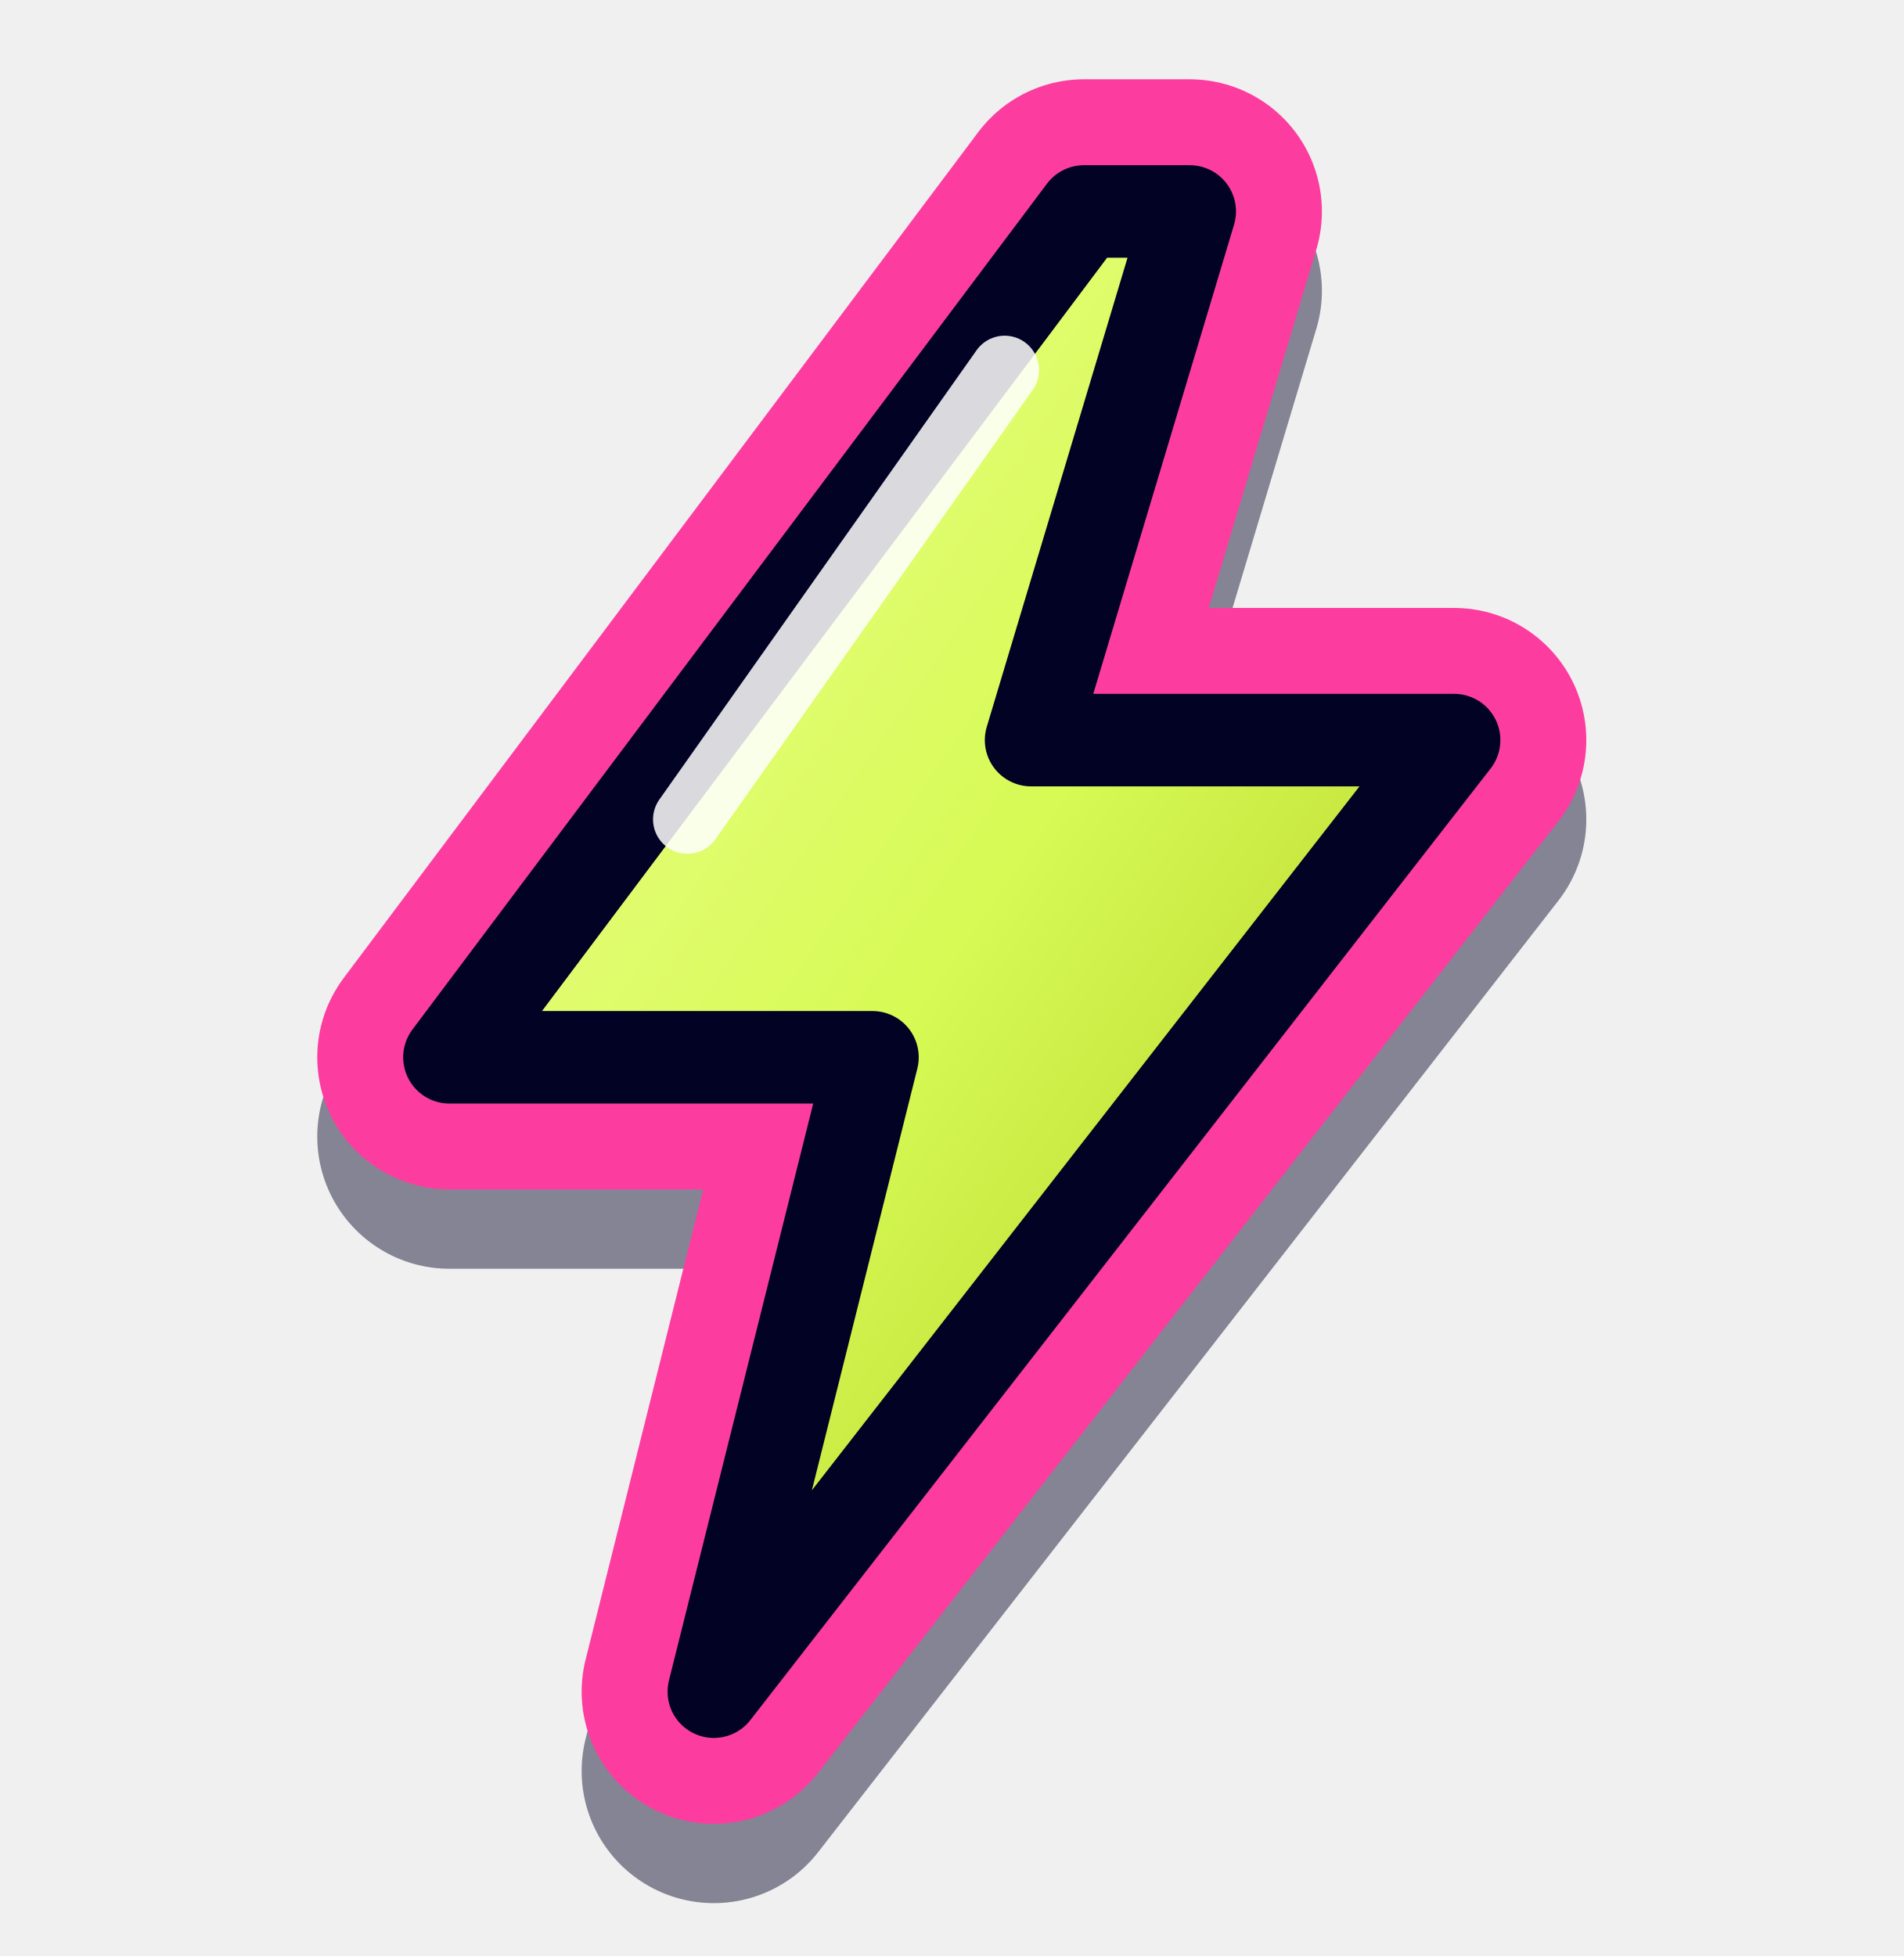
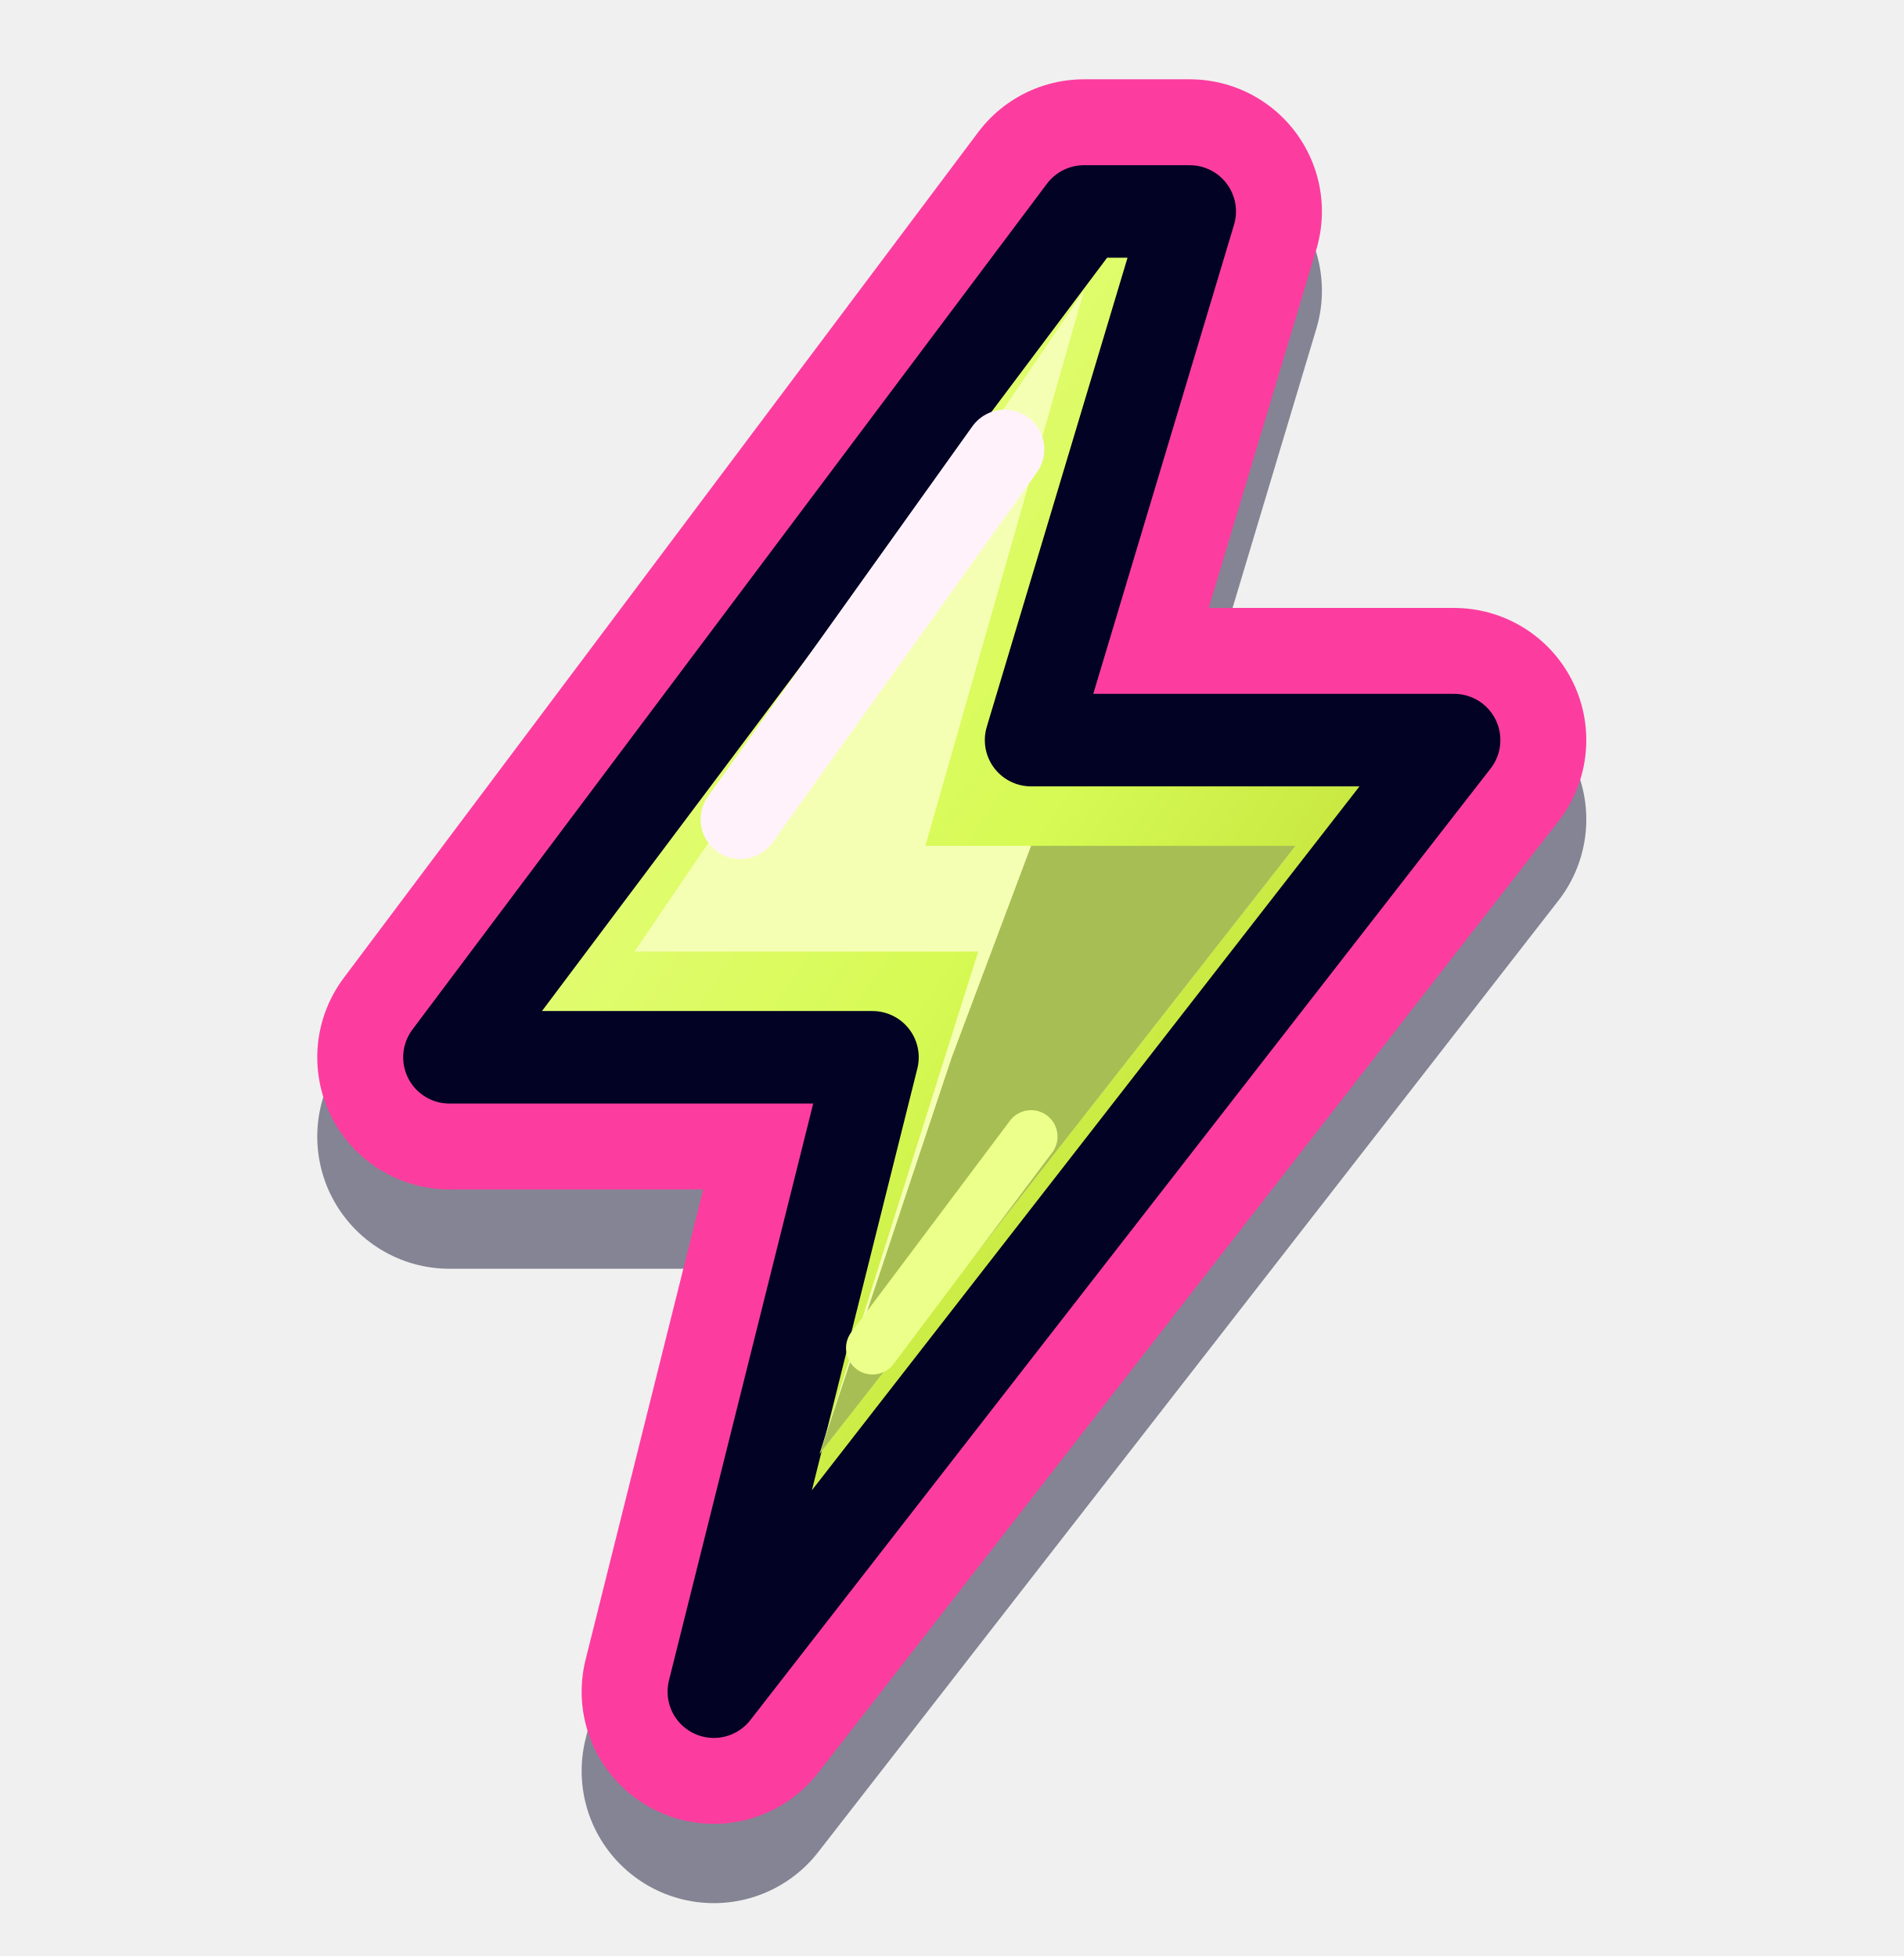
<svg xmlns="http://www.w3.org/2000/svg" xmlns:xlink="http://www.w3.org/1999/xlink" viewBox="-4 -4 72 74">
  <defs>
    <linearGradient id="bolt-fill" x1="0" y1="0" x2="1" y2="1">
      <stop offset="0" stop-color="#f0ff9c" />
      <stop offset="0.5" stop-color="#d7fa54" />
      <stop offset="1" stop-color="#a8c018" />
    </linearGradient>
    <path id="bolt-shape" d="M37 4L13 36H29L23 60L51 24H35L41 4Z" />
+     <clipPath id="bolt-relief">
+       <use href="#bolt-shape" />
+     </clipPath>
  </defs>
  <use xlink:href="#bolt-shape" href="#bolt-shape" transform="translate(0 3)" fill="none" stroke="#010224" stroke-opacity="0.45" stroke-width="10" stroke-linejoin="round" />
  <use xlink:href="#bolt-shape" href="#bolt-shape" fill="none" stroke="#fc3d9f" stroke-width="10" stroke-linejoin="round" />
  <use xlink:href="#bolt-shape" href="#bolt-shape" fill="url(#bolt-fill)" stroke="#010224" stroke-width="3.5" stroke-linejoin="round" />
-   <path d="M34 10L22 27" fill="none" stroke="#fff" stroke-opacity="0.85" stroke-width="2.6" stroke-linecap="round" />
+   <g clip-path="url(#bolt-relief)">
+     <path d="M37 7L31 28H45L27 51L33 32H20L37 7Z" fill="#f5ffb4" />
+     <path d="M35 28L45 28L27 51L32 36Z" fill="#7d9b20" opacity=".65" />
+     <path d="M34 13L24 27" fill="none" stroke="#fff2fa" stroke-width="3" stroke-linecap="round" />
+     <path d="M35 39L29 47" fill="none" stroke="#ecff8a" stroke-width="2" stroke-linecap="round" />
+   </g>
</svg>
